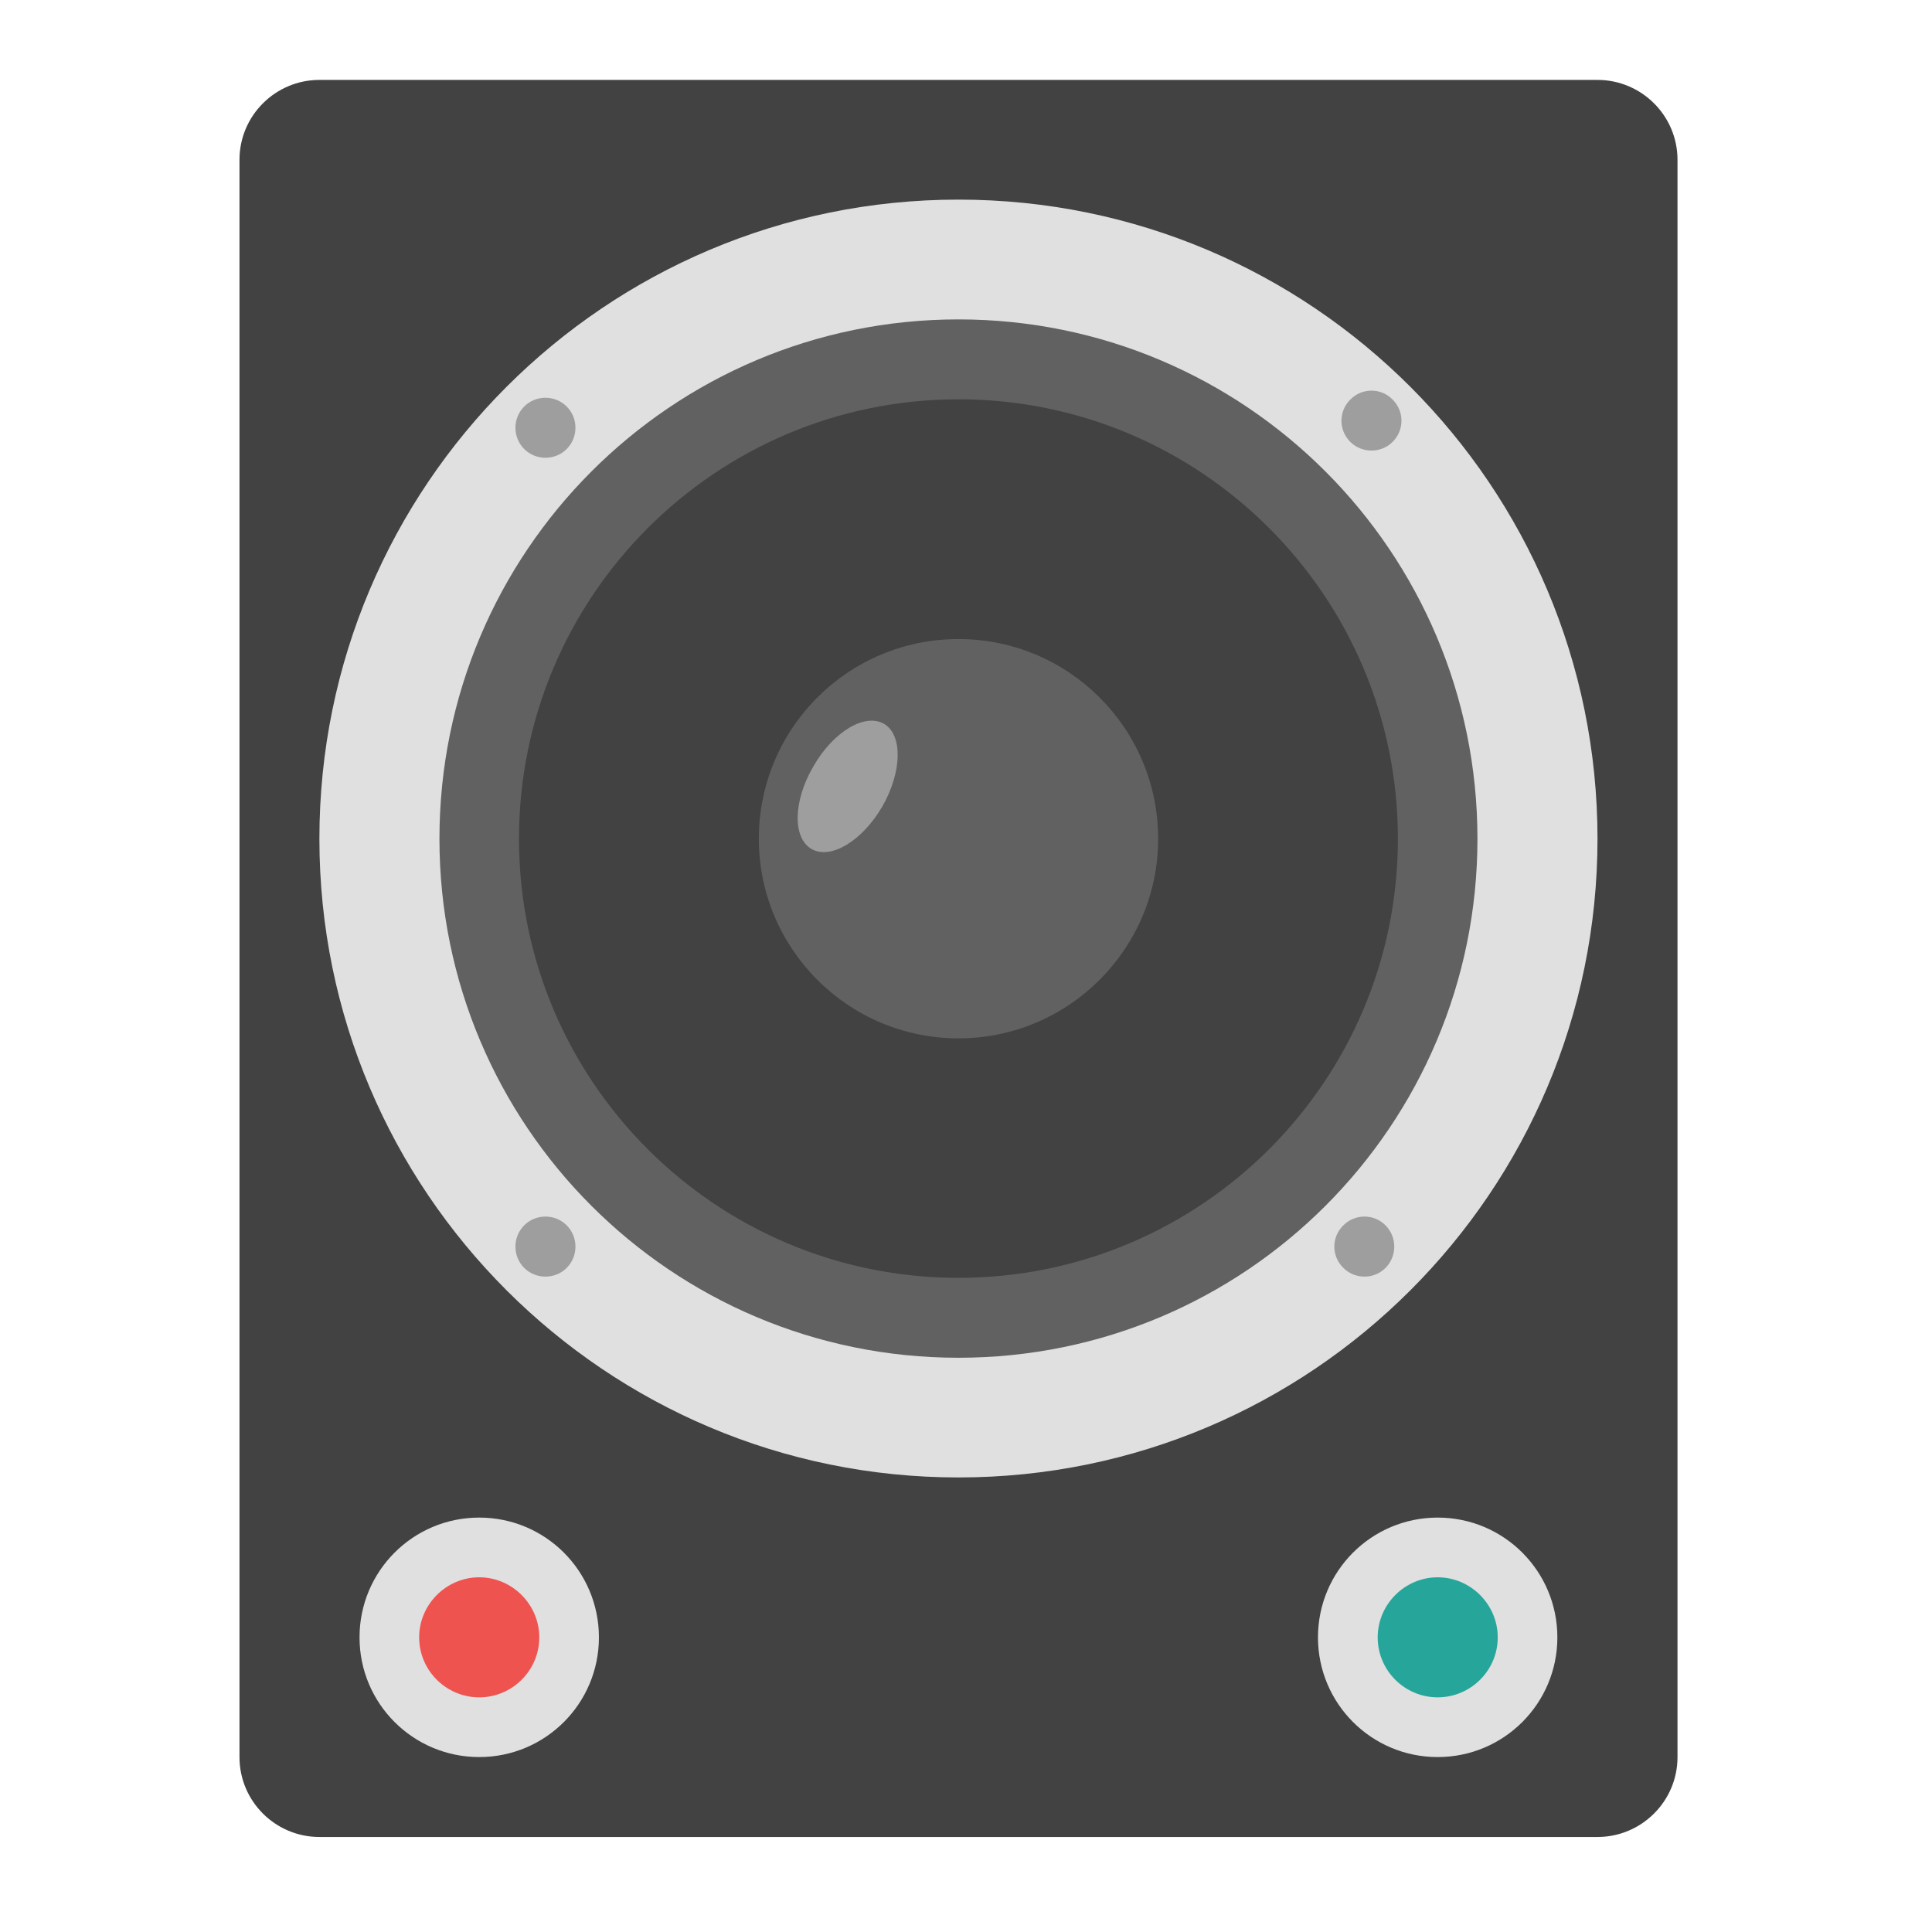
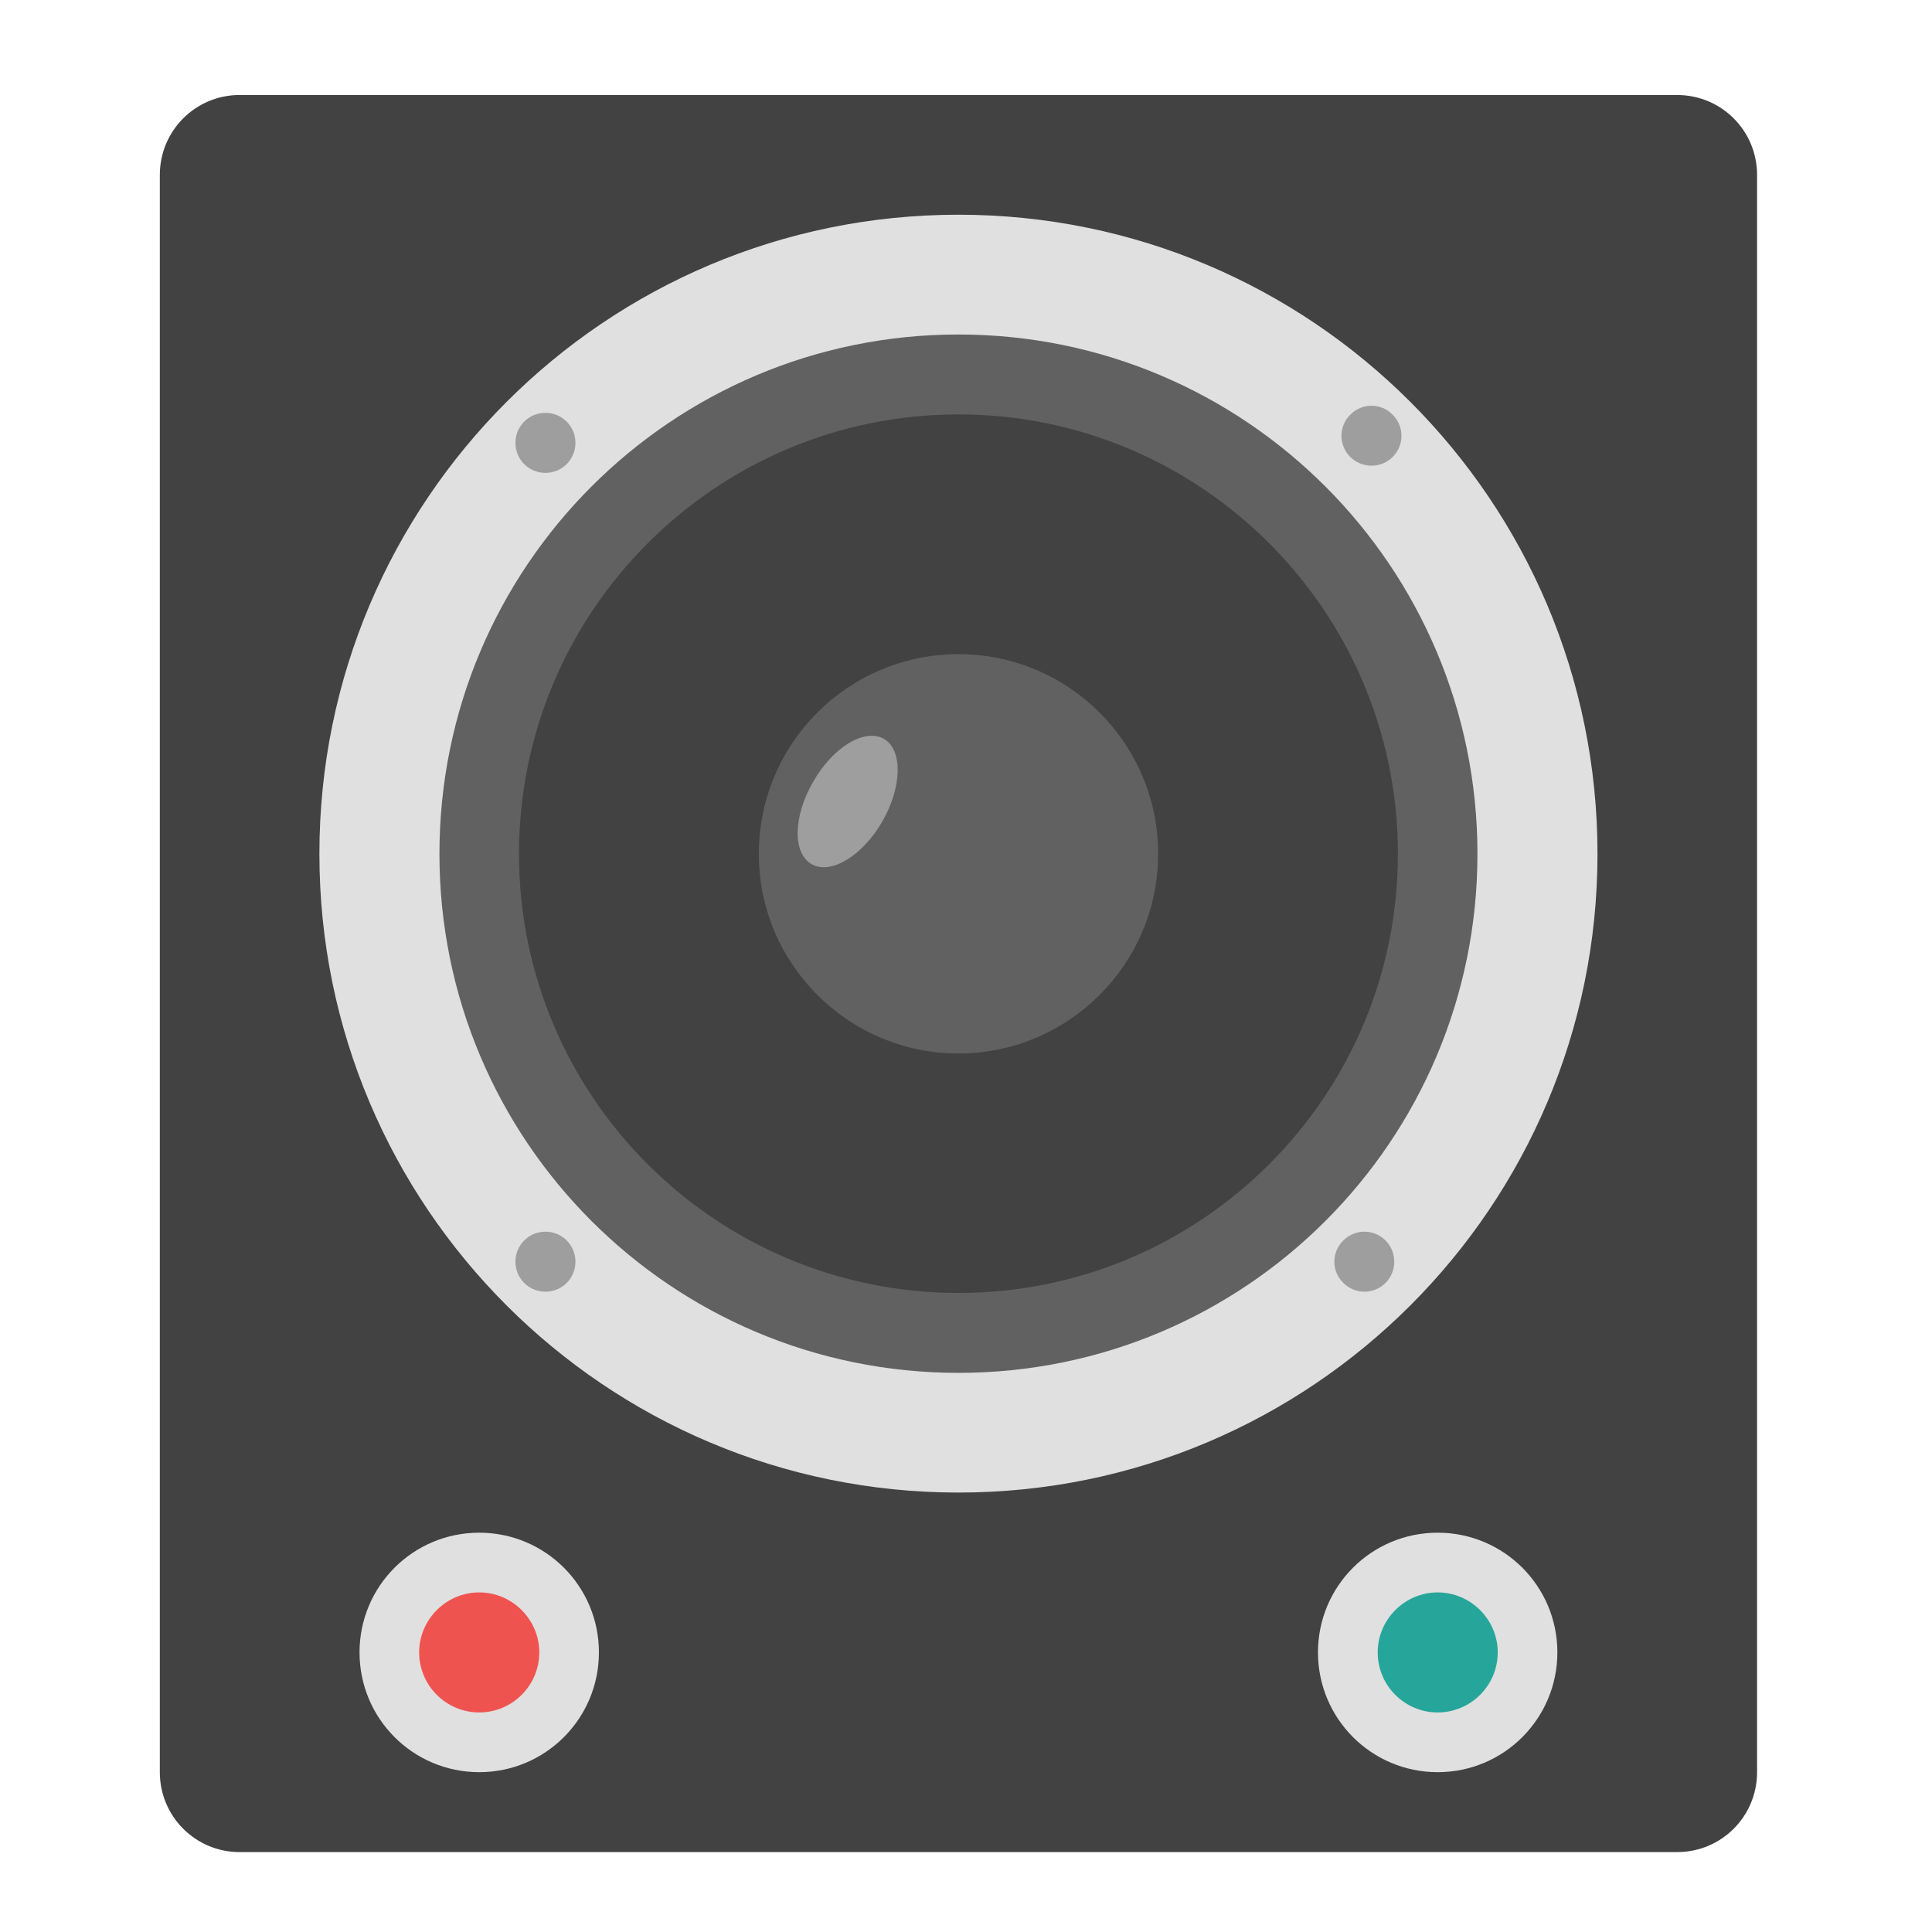
<svg xmlns="http://www.w3.org/2000/svg" width="22px" height="22px" viewBox="0 0 22 22" version="1.1">
  <g id="surface1">
-     <path style=" stroke:none;fill-rule:nonzero;fill:rgb(25.882%,25.882%,25.882%);fill-opacity:1;" d="M 3.637 0.91 L 18.191 0.91 C 18.691 0.91 19.102 1.316 19.102 1.82 L 19.102 20.008 C 19.102 20.512 18.691 20.918 18.191 20.918 L 3.637 20.918 C 3.137 20.918 2.727 20.512 2.727 20.008 L 2.727 1.82 C 2.727 1.316 3.137 0.91 3.637 0.91 Z M 3.637 0.91 " />
-     <path style=" stroke:none;fill-rule:nonzero;fill:rgb(87.843%,87.843%,87.843%);fill-opacity:1;" d="M 10.914 2.273 C 14.934 2.273 18.191 5.531 18.191 9.551 C 18.191 13.566 14.934 16.824 10.914 16.824 C 6.895 16.824 3.637 13.566 3.637 9.551 C 3.637 5.531 6.895 2.273 10.914 2.273 Z M 10.914 2.273 " />
-     <path style=" stroke:none;fill-rule:nonzero;fill:rgb(38.039%,38.039%,38.039%);fill-opacity:1;" d="M 10.914 3.637 C 14.18 3.637 16.824 6.285 16.824 9.551 C 16.824 12.816 14.18 15.461 10.914 15.461 C 7.648 15.461 5.004 12.816 5.004 9.551 C 5.004 6.285 7.648 3.637 10.914 3.637 Z M 10.914 3.637 " />
-     <path style=" stroke:none;fill-rule:nonzero;fill:rgb(25.882%,25.882%,25.882%);fill-opacity:1;" d="M 10.914 4.547 C 13.676 4.547 15.918 6.789 15.918 9.551 C 15.918 12.312 13.676 14.551 10.914 14.551 C 8.152 14.551 5.91 12.312 5.91 9.551 C 5.91 6.789 8.152 4.547 10.914 4.547 Z M 10.914 4.547 " />
-     <path style=" stroke:none;fill-rule:nonzero;fill:rgb(38.039%,38.039%,38.039%);fill-opacity:1;" d="M 10.914 7.277 C 12.168 7.277 13.188 8.293 13.188 9.551 C 13.188 10.805 12.168 11.824 10.914 11.824 C 9.66 11.824 8.641 10.805 8.641 9.551 C 8.641 8.293 9.66 7.277 10.914 7.277 Z M 10.914 7.277 " />
-     <path style=" stroke:none;fill-rule:nonzero;fill:rgb(61.961%,61.961%,61.961%);fill-opacity:1;" d="M 15.859 4.551 C 15.992 4.684 15.992 4.898 15.859 5.031 C 15.727 5.164 15.508 5.164 15.375 5.031 C 15.242 4.898 15.242 4.684 15.375 4.551 C 15.508 4.414 15.727 4.414 15.859 4.551 Z M 15.859 4.551 " />
-     <path style=" stroke:none;fill-rule:nonzero;fill:rgb(61.961%,61.961%,61.961%);fill-opacity:1;" d="M 15.777 13.953 C 15.91 14.086 15.91 14.305 15.777 14.438 C 15.645 14.57 15.43 14.57 15.297 14.438 C 15.16 14.305 15.16 14.086 15.297 13.953 C 15.43 13.82 15.645 13.82 15.777 13.953 Z M 15.777 13.953 " />
-     <path style=" stroke:none;fill-rule:nonzero;fill:rgb(61.961%,61.961%,61.961%);fill-opacity:1;" d="M 6.453 4.629 C 6.586 4.762 6.586 4.98 6.453 5.113 C 6.32 5.246 6.102 5.246 5.969 5.113 C 5.836 4.98 5.836 4.762 5.969 4.629 C 6.102 4.496 6.32 4.496 6.453 4.629 Z M 6.453 4.629 " />
-     <path style=" stroke:none;fill-rule:nonzero;fill:rgb(61.961%,61.961%,61.961%);fill-opacity:1;" d="M 6.453 13.953 C 6.586 14.086 6.586 14.305 6.453 14.438 C 6.32 14.57 6.102 14.57 5.969 14.438 C 5.836 14.305 5.836 14.086 5.969 13.953 C 6.102 13.82 6.32 13.82 6.453 13.953 Z M 6.453 13.953 " />
-     <path style=" stroke:none;fill-rule:nonzero;fill:rgb(87.843%,87.843%,87.843%);fill-opacity:1;" d="M 5.457 17.281 C 6.211 17.281 6.82 17.891 6.82 18.645 C 6.82 19.398 6.211 20.008 5.457 20.008 C 4.703 20.008 4.094 19.398 4.094 18.645 C 4.094 17.891 4.703 17.281 5.457 17.281 Z M 5.457 17.281 " />
-     <path style=" stroke:none;fill-rule:nonzero;fill:rgb(87.843%,87.843%,87.843%);fill-opacity:1;" d="M 16.371 17.281 C 17.125 17.281 17.734 17.891 17.734 18.645 C 17.734 19.398 17.125 20.008 16.371 20.008 C 15.617 20.008 15.008 19.398 15.008 18.645 C 15.008 17.891 15.617 17.281 16.371 17.281 Z M 16.371 17.281 " />
-     <path style=" stroke:none;fill-rule:nonzero;fill:rgb(93.725%,32.549%,31.373%);fill-opacity:1;" d="M 5.457 17.961 C 5.832 17.961 6.141 18.27 6.141 18.645 C 6.141 19.023 5.832 19.328 5.457 19.328 C 5.082 19.328 4.773 19.023 4.773 18.645 C 4.773 18.27 5.082 17.961 5.457 17.961 Z M 5.457 17.961 " />
-     <path style=" stroke:none;fill-rule:nonzero;fill:rgb(14.902%,65.098%,60.392%);fill-opacity:1;" d="M 16.371 17.961 C 16.746 17.961 17.055 18.27 17.055 18.645 C 17.055 19.023 16.746 19.328 16.371 19.328 C 15.996 19.328 15.688 19.023 15.688 18.645 C 15.688 18.27 15.996 17.961 16.371 17.961 Z M 16.371 17.961 " />
-     <path style=" stroke:none;fill-rule:nonzero;fill:rgb(61.961%,61.961%,61.961%);fill-opacity:1;" d="M 10.066 8.242 C 10.281 8.367 10.273 8.789 10.047 9.184 C 9.82 9.574 9.461 9.793 9.242 9.668 C 9.023 9.543 9.031 9.121 9.262 8.727 C 9.488 8.332 9.848 8.117 10.066 8.242 Z M 10.066 8.242 " />
+     <path style=" stroke:none;fill-rule:nonzero;fill:rgb(25.882%,25.882%,25.882%);fill-opacity:1;" d="M 2.727 1.082 L 19.098 1.082 C 19.602 1.082 20.008 1.488 20.008 1.992 L 20.008 20.18 C 20.008 20.684 19.602 21.09 19.098 21.09 L 2.727 21.09 C 2.227 21.09 1.82 20.684 1.82 20.18 L 1.82 1.992 C 1.82 1.488 2.227 1.082 2.727 1.082 Z M 2.727 1.082 " />
+     <path style=" stroke:none;fill-rule:nonzero;fill:rgb(87.843%,87.843%,87.843%);fill-opacity:1;" d="M 10.914 2.445 C 14.934 2.445 18.191 5.703 18.191 9.723 C 18.191 13.738 14.934 16.996 10.914 16.996 C 6.895 16.996 3.637 13.738 3.637 9.723 C 3.637 5.703 6.895 2.445 10.914 2.445 Z M 10.914 2.445 " />
+     <path style=" stroke:none;fill-rule:nonzero;fill:rgb(38.039%,38.039%,38.039%);fill-opacity:1;" d="M 10.914 3.809 C 14.18 3.809 16.824 6.457 16.824 9.723 C 16.824 12.988 14.18 15.633 10.914 15.633 C 7.648 15.633 5.004 12.988 5.004 9.723 C 5.004 6.457 7.648 3.809 10.914 3.809 Z M 10.914 3.809 " />
+     <path style=" stroke:none;fill-rule:nonzero;fill:rgb(25.882%,25.882%,25.882%);fill-opacity:1;" d="M 10.914 4.719 C 13.676 4.719 15.918 6.961 15.918 9.723 C 15.918 12.484 13.676 14.723 10.914 14.723 C 8.152 14.723 5.91 12.484 5.91 9.723 C 5.91 6.961 8.152 4.719 10.914 4.719 Z M 10.914 4.719 " />
+     <path style=" stroke:none;fill-rule:nonzero;fill:rgb(38.039%,38.039%,38.039%);fill-opacity:1;" d="M 10.914 7.449 C 12.168 7.449 13.188 8.465 13.188 9.723 C 13.188 10.977 12.168 11.996 10.914 11.996 C 9.66 11.996 8.641 10.977 8.641 9.723 C 8.641 8.465 9.66 7.449 10.914 7.449 Z M 10.914 7.449 " />
+     <path style=" stroke:none;fill-rule:nonzero;fill:rgb(61.961%,61.961%,61.961%);fill-opacity:1;" d="M 15.859 4.723 C 15.992 4.855 15.992 5.07 15.859 5.203 C 15.727 5.336 15.508 5.336 15.375 5.203 C 15.242 5.07 15.242 4.855 15.375 4.723 C 15.508 4.586 15.727 4.586 15.859 4.723 Z M 15.859 4.723 " />
+     <path style=" stroke:none;fill-rule:nonzero;fill:rgb(61.961%,61.961%,61.961%);fill-opacity:1;" d="M 15.777 14.125 C 15.91 14.258 15.91 14.477 15.777 14.609 C 15.645 14.742 15.43 14.742 15.297 14.609 C 15.16 14.477 15.16 14.258 15.297 14.125 C 15.43 13.992 15.645 13.992 15.777 14.125 Z M 15.777 14.125 " />
+     <path style=" stroke:none;fill-rule:nonzero;fill:rgb(61.961%,61.961%,61.961%);fill-opacity:1;" d="M 6.453 4.801 C 6.586 4.934 6.586 5.152 6.453 5.285 C 6.32 5.418 6.102 5.418 5.969 5.285 C 5.836 5.152 5.836 4.934 5.969 4.801 C 6.102 4.668 6.32 4.668 6.453 4.801 Z M 6.453 4.801 " />
+     <path style=" stroke:none;fill-rule:nonzero;fill:rgb(61.961%,61.961%,61.961%);fill-opacity:1;" d="M 6.453 14.125 C 6.586 14.258 6.586 14.477 6.453 14.609 C 6.32 14.742 6.102 14.742 5.969 14.609 C 5.836 14.477 5.836 14.258 5.969 14.125 C 6.102 13.992 6.32 13.992 6.453 14.125 Z M 6.453 14.125 " />
+     <path style=" stroke:none;fill-rule:nonzero;fill:rgb(87.843%,87.843%,87.843%);fill-opacity:1;" d="M 5.457 17.453 C 6.211 17.453 6.82 18.062 6.82 18.816 C 6.82 19.57 6.211 20.18 5.457 20.18 C 4.703 20.18 4.094 19.57 4.094 18.816 C 4.094 18.062 4.703 17.453 5.457 17.453 Z M 5.457 17.453 " />
+     <path style=" stroke:none;fill-rule:nonzero;fill:rgb(87.843%,87.843%,87.843%);fill-opacity:1;" d="M 16.371 17.453 C 17.125 17.453 17.734 18.062 17.734 18.816 C 17.734 19.57 17.125 20.18 16.371 20.18 C 15.617 20.18 15.008 19.57 15.008 18.816 C 15.008 18.062 15.617 17.453 16.371 17.453 Z M 16.371 17.453 " />
+     <path style=" stroke:none;fill-rule:nonzero;fill:rgb(93.725%,32.549%,31.373%);fill-opacity:1;" d="M 5.457 18.133 C 5.832 18.133 6.141 18.441 6.141 18.816 C 6.141 19.195 5.832 19.5 5.457 19.5 C 5.082 19.5 4.773 19.195 4.773 18.816 C 4.773 18.441 5.082 18.133 5.457 18.133 Z M 5.457 18.133 " />
+     <path style=" stroke:none;fill-rule:nonzero;fill:rgb(14.902%,65.098%,60.392%);fill-opacity:1;" d="M 16.371 18.133 C 16.746 18.133 17.055 18.441 17.055 18.816 C 17.055 19.195 16.746 19.5 16.371 19.5 C 15.996 19.5 15.688 19.195 15.688 18.816 C 15.688 18.441 15.996 18.133 16.371 18.133 Z M 16.371 18.133 " />
+     <path style=" stroke:none;fill-rule:nonzero;fill:rgb(61.961%,61.961%,61.961%);fill-opacity:1;" d="M 10.066 8.414 C 10.281 8.539 10.273 8.961 10.047 9.355 C 9.82 9.746 9.461 9.965 9.242 9.84 C 9.023 9.715 9.031 9.293 9.262 8.898 C 9.488 8.504 9.848 8.289 10.066 8.414 Z M 10.066 8.414 " />
  </g>
</svg>
